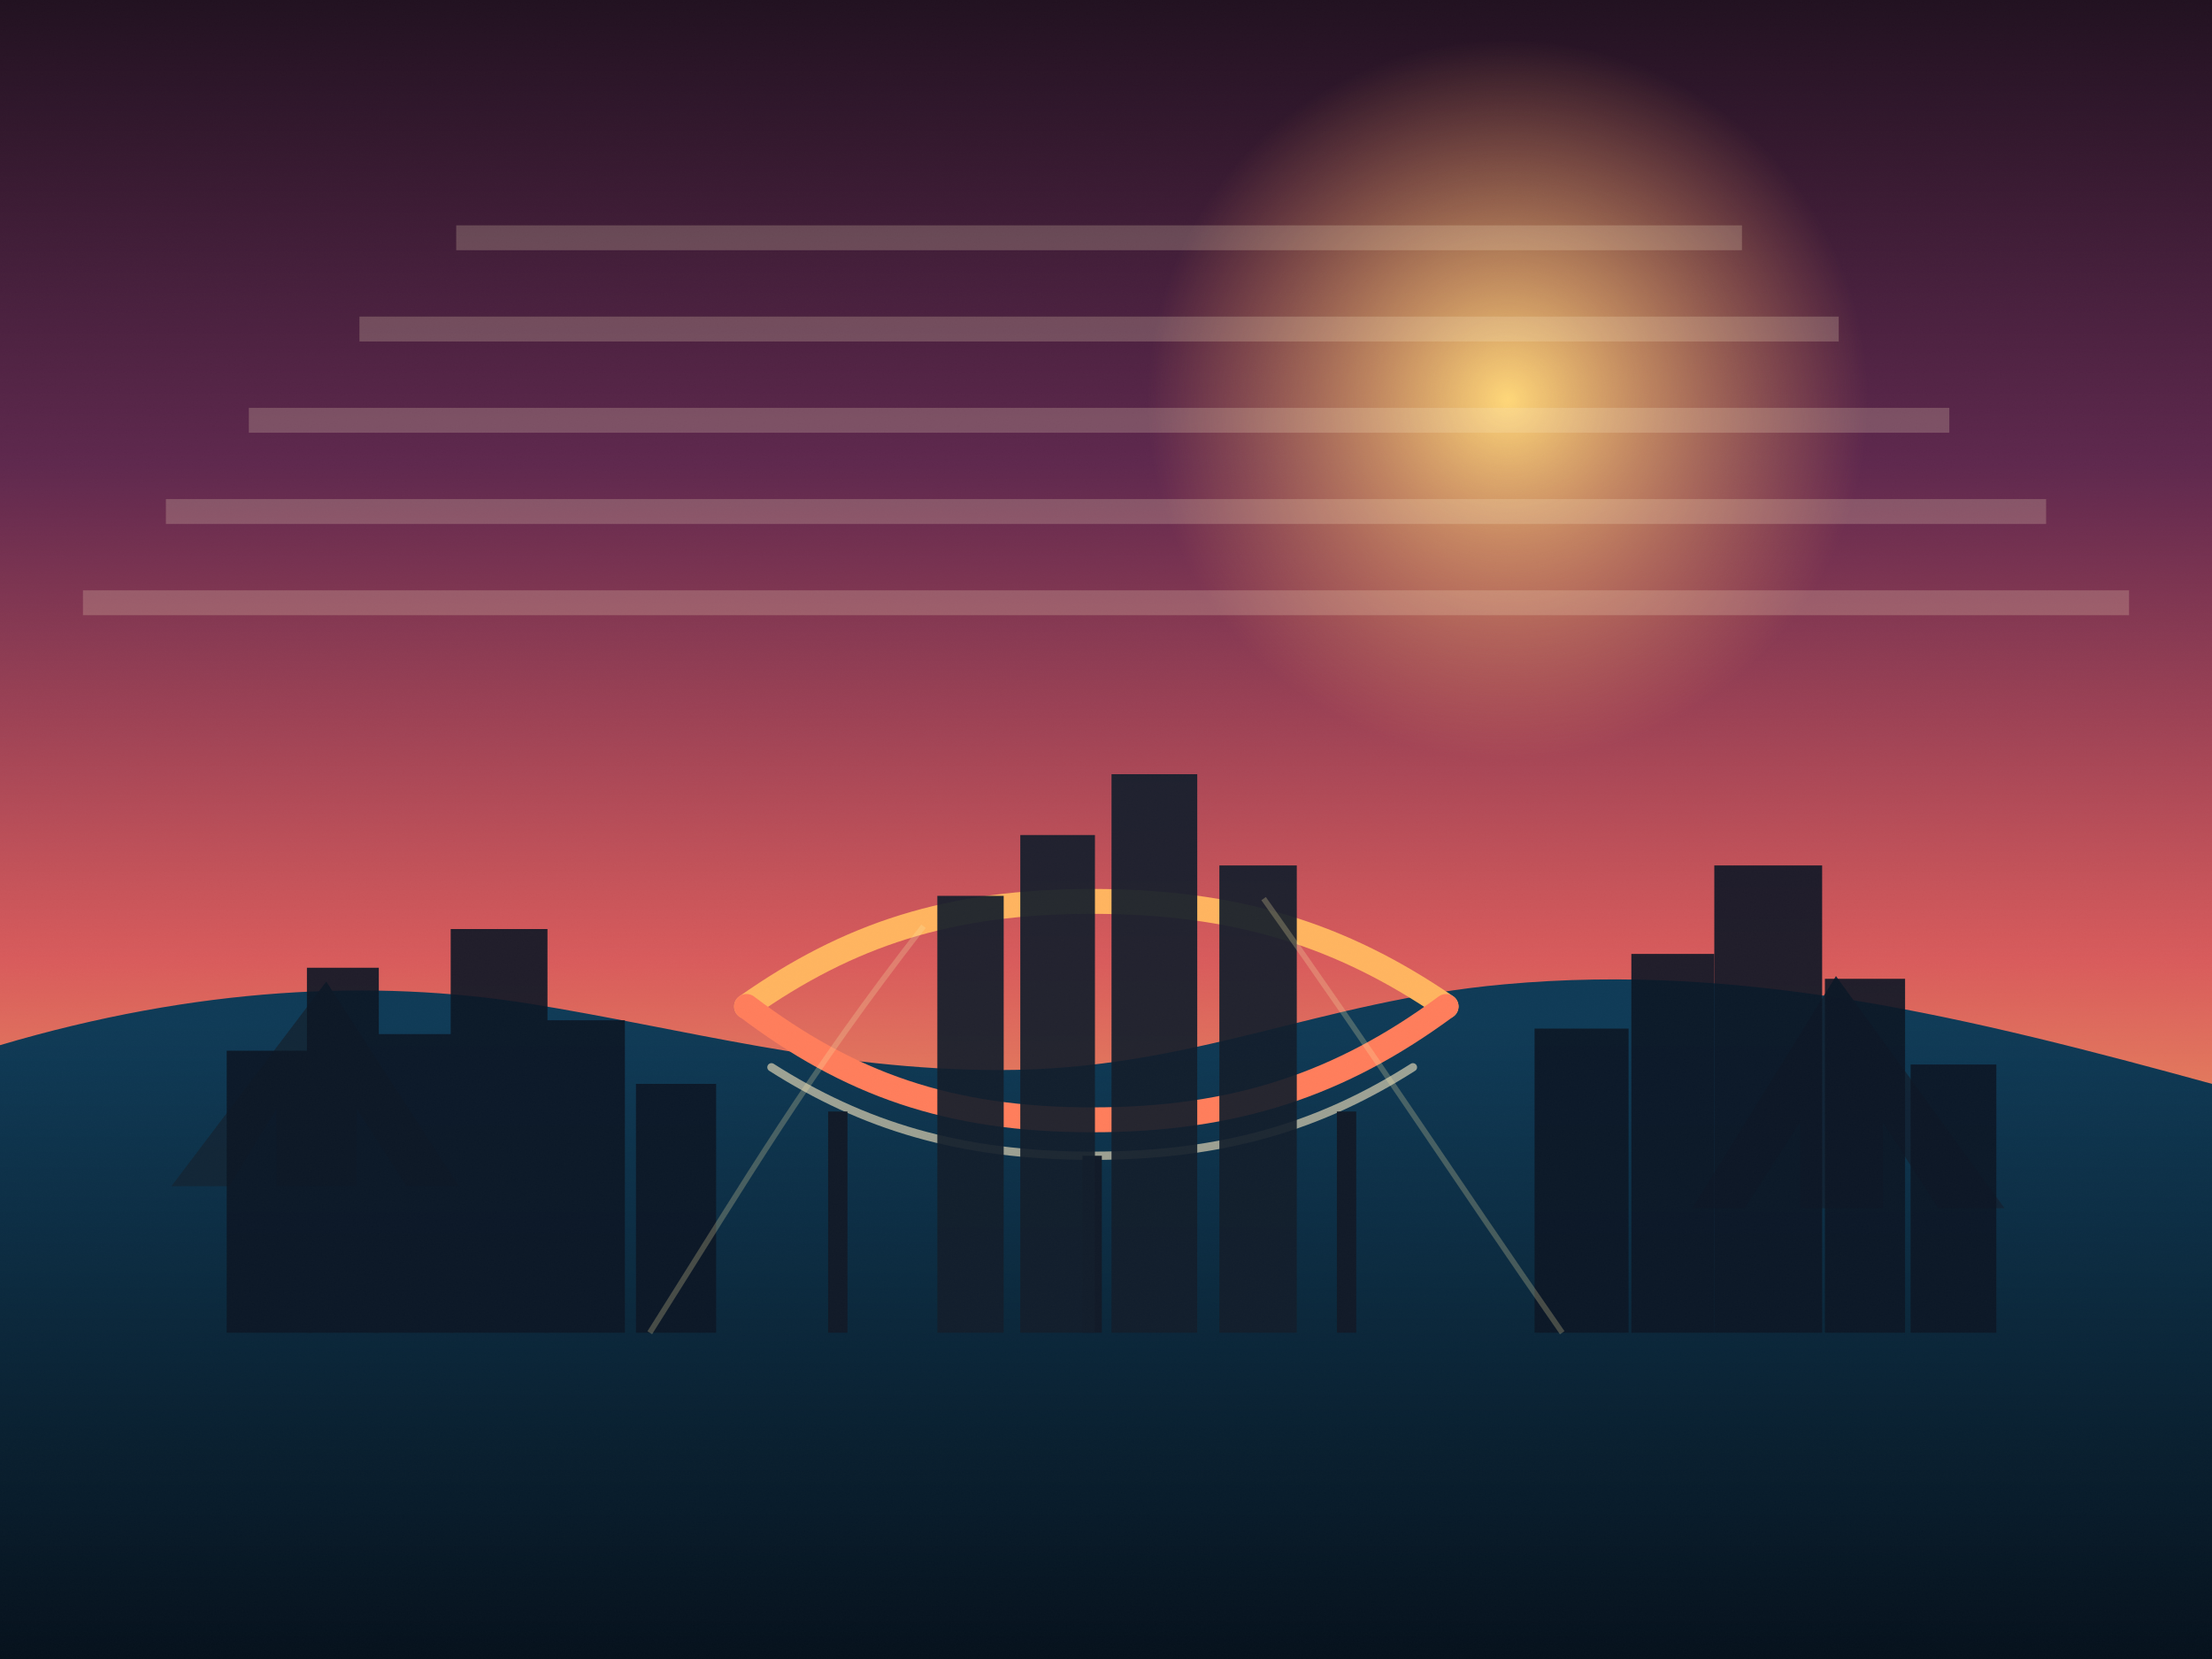
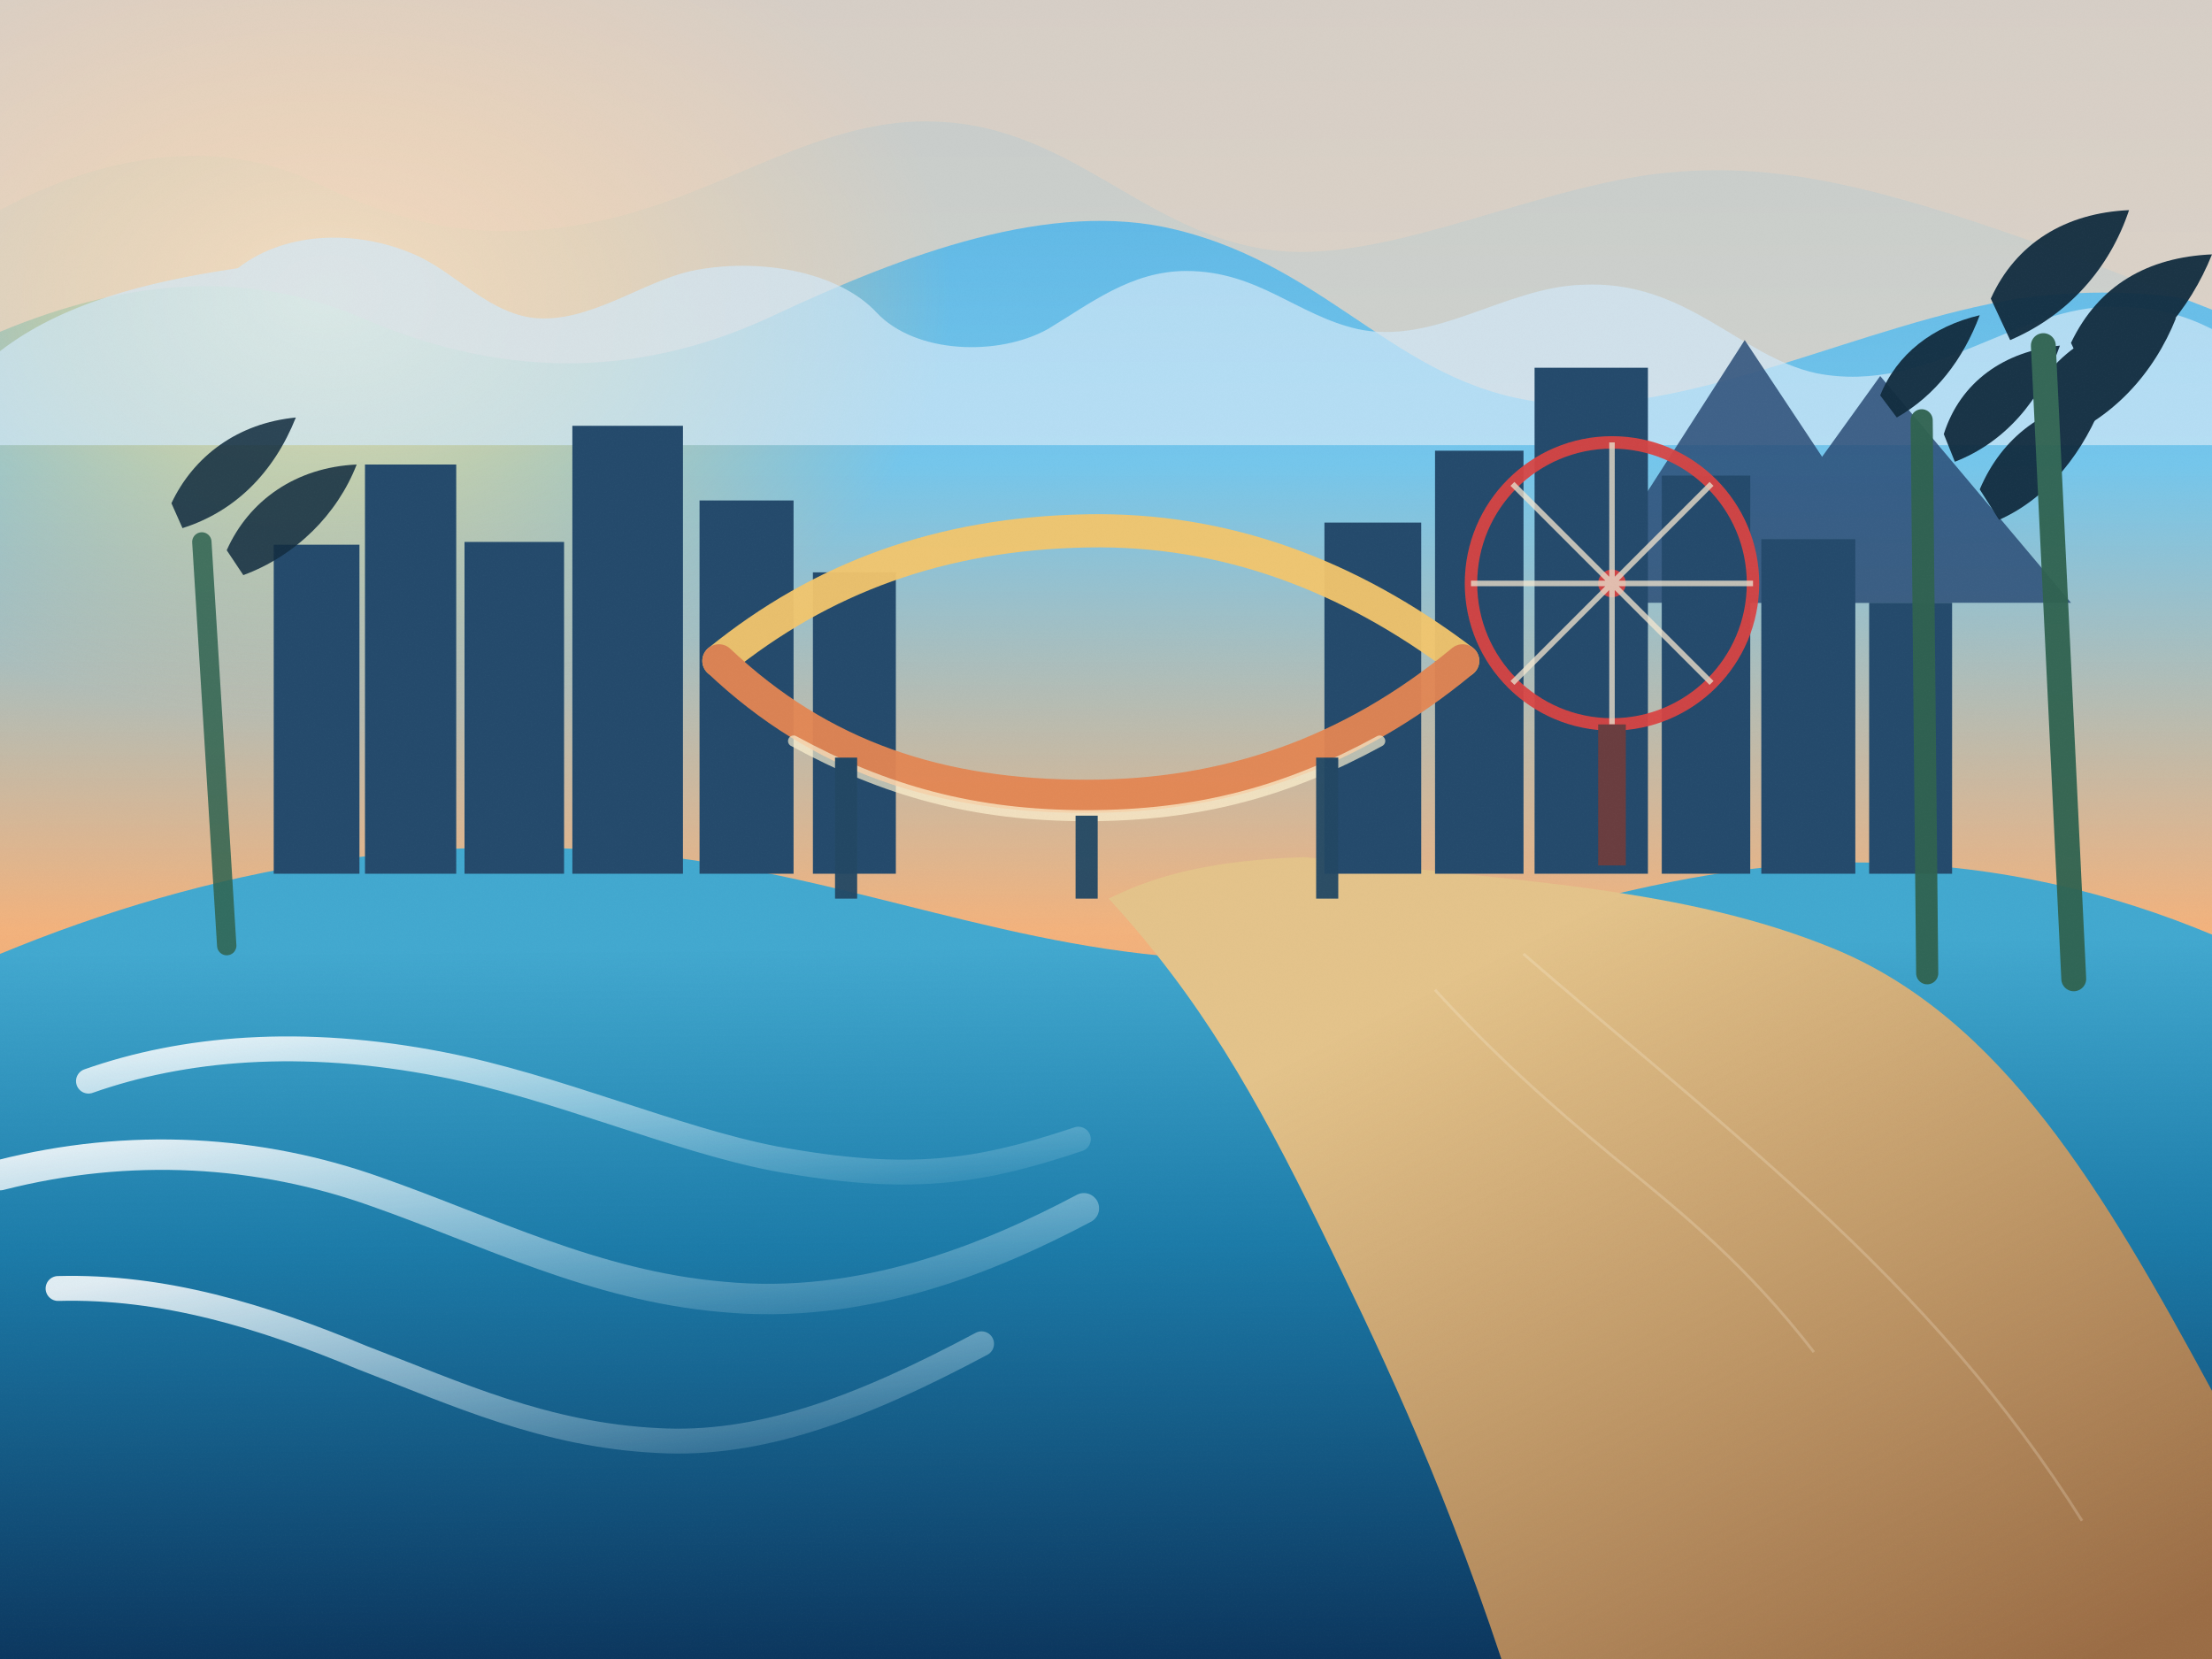
<svg xmlns="http://www.w3.org/2000/svg" width="1600" height="1200" viewBox="0 0 1600 1200" fill="none">
  <defs>
    <linearGradient id="sky" x1="800" y1="0" x2="800" y2="1200" gradientUnits="userSpaceOnUse">
-       <stop offset="0" stop-color="#20101F" />
-       <stop offset="0.28" stop-color="#5E274D" />
-       <stop offset="0.58" stop-color="#D95B5B" />
-       <stop offset="0.8" stop-color="#F7B15F" />
-       <stop offset="1" stop-color="#F8E8A8" />
+       <stop offset="0" stop-color="#4FADE2" />
+       <stop offset="0.28" stop-color="#74C6EC" />
+       <stop offset="0.56" stop-color="#F3B27C" />
+       <stop offset="0.8" stop-color="#E3935E" />
+       <stop offset="1" stop-color="#C96D47" />
    </linearGradient>
-     <linearGradient id="sea" x1="800" y1="740" x2="800" y2="1200" gradientUnits="userSpaceOnUse">
-       <stop offset="0" stop-color="#0E3A56" />
-       <stop offset="1" stop-color="#05101B" />
+     <linearGradient id="sea" x1="740" y1="684" x2="744" y2="1200" gradientUnits="userSpaceOnUse">
+       <stop offset="0" stop-color="#41A8CF" />
+       <stop offset="0.42" stop-color="#1A7AA8" />
+       <stop offset="1" stop-color="#0A355D" />
    </linearGradient>
-     <radialGradient id="sun" cx="0" cy="0" r="1" gradientUnits="userSpaceOnUse" gradientTransform="translate(1090 290) rotate(90) scale(260 260)">
-       <stop offset="0" stop-color="#FFD778" />
-       <stop offset="1" stop-color="#FF9C5E" stop-opacity="0" />
+     <linearGradient id="sand" x1="1220" y1="620" x2="1514" y2="1200" gradientUnits="userSpaceOnUse">
+       <stop offset="0" stop-color="#E4C38A" />
+       <stop offset="1" stop-color="#9A6C44" />
+     </linearGradient>
+     <radialGradient id="sun" cx="0" cy="0" r="1" gradientUnits="userSpaceOnUse" gradientTransform="translate(238 212) rotate(90) scale(310 450)">
+       <stop offset="0" stop-color="#FFF1BD" stop-opacity="0.9" />
+       <stop offset="0.46" stop-color="#FFD37B" stop-opacity="0.52" />
+       <stop offset="1" stop-color="#FFB564" stop-opacity="0" />
    </radialGradient>
    <filter id="grain" x="-20%" y="-20%" width="140%" height="140%">
-       <feTurbulence type="fractalNoise" baseFrequency="0.95" numOctaves="2" stitchTiles="stitch" />
+       <feTurbulence type="fractalNoise" baseFrequency="0.9" numOctaves="2" stitchTiles="stitch" />
      <feColorMatrix type="saturate" values="0" />
      <feComponentTransfer>
-         <feFuncA type="table" tableValues="0 0.04" />
+         <feFuncA type="table" tableValues="0 0.045" />
      </feComponentTransfer>
    </filter>
+     <linearGradient id="foam" x1="0" y1="0" x2="1" y2="1">
+       <stop offset="0" stop-color="#FFFFFF" stop-opacity="0.94" />
+       <stop offset="1" stop-color="#E3F8FF" stop-opacity="0.08" />
+     </linearGradient>
  </defs>
  <rect width="1600" height="1200" fill="url(#sky)" />
  <rect width="1600" height="1200" fill="url(#sun)" />
-   <g opacity="0.22" stroke="#FBEAC2" stroke-width="18">
-     <path d="M330 172H1260" />
-     <path d="M260 238H1330" />
-     <path d="M180 304H1410" />
-     <path d="M120 370H1480" />
-     <path d="M60 436H1540" />
+   <g opacity="0.82" fill="#F4D6C0">
+     <path d="M0 152C74 112 156 98 228 132C294 164 356 178 442 158C526 138 596 84 678 88C780 92 832 176 932 182C1010 186 1106 138 1196 126C1294 114 1382 138 1600 224V0H0V152Z" />
+     <path opacity="0.88" d="M0 240C96 200 182 196 262 230C354 270 454 278 560 228C654 184 760 144 850 166C966 194 1014 284 1126 292C1230 298 1348 234 1460 216C1516 208 1568 212 1600 220V0H0V240Z" />
  </g>
-   <path d="M0 756C142 714 270 708 383 726C495 744 600 774 723 774C862 774 954 724 1088 712C1262 696 1425 736 1600 784V1200H0V756Z" fill="url(#sea)" />
+   <g opacity="0.7" fill="#D1E8F8">
+     <path d="M172 194C208 166 262 166 304 186C332 200 354 226 386 230C426 234 464 204 500 196C548 186 606 196 634 226C662 256 722 258 758 238C788 220 818 196 858 196C910 196 938 228 982 238C1038 250 1088 208 1144 206C1220 202 1258 258 1314 270C1396 286 1460 220 1530 222C1560 222 1580 228 1600 238V322H0V254C44 220 104 204 172 194Z" />
+   </g>
+   <path d="M0 690C150 628 316 596 500 622C640 642 760 696 906 694C1068 692 1184 620 1356 624C1448 626 1528 646 1600 676V1200H0V690Z" fill="url(#sea)" />
+   <path d="M944 620C1102 638 1218 642 1326 686C1448 736 1522 862 1600 1006V1200H1086C1040 1062 994 968 956 890C908 792 868 722 802 650C838 632 880 622 944 620Z" fill="url(#sand)" />
+   <g opacity="0.92">
+     <path d="M64 782C132 758 218 750 320 770C402 786 488 824 560 838C658 856 708 848 780 824" stroke="url(#foam)" stroke-width="18" stroke-linecap="round" />
+     <path d="M0 850C94 826 188 832 272 862C352 890 430 930 522 938C624 948 716 910 784 874" stroke="url(#foam)" stroke-width="22" stroke-linecap="round" />
+     <path d="M42 932C118 930 190 952 262 982C330 1008 394 1038 476 1042C548 1046 620 1020 710 972" stroke="url(#foam)" stroke-width="18" stroke-linecap="round" />
+   </g>
+   <g opacity="0.85" fill="#294B75">
+     <path d="M1140 436L1262 246L1388 436H1140Z" />
+     <path d="M1242 436L1360 272L1498 436H1242Z" />
+   </g>
+   <g fill="#23496B">
+     <path d="M198 394H260V632H198V394Z" />
+     <path d="M264 336H330V632H264V336Z" />
+     <path d="M336 392H408V632H336V392Z" />
+     <path d="M414 308H494V632H414V308Z" />
+     <path d="M506 362H574V632H506V362Z" />
+     <path d="M588 414H648V632H588V414Z" />
+     <path d="M958 378H1028V632H958V378Z" />
+     <path d="M1038 326H1102V632H1038V326Z" />
+     <path d="M1110 266H1192V632H1110V266Z" />
+     <path d="M1202 344H1266V632H1202V344Z" />
+     <path d="M1274 390H1342V632H1274V390Z" />
+     <path d="M1352 436H1412V632H1352V436Z" />
+   </g>
  <g opacity="0.95">
-     <path d="M124 858L236 710L332 858H294L258 802V858H200V802L166 858H124Z" fill="#112535" />
-     <path d="M1450 874L1328 706L1224 874H1262L1302 812V874H1362V812L1402 874H1450Z" fill="#102233" />
+     <path d="M520 478C594 418 680 386 786 384C886 382 976 416 1058 478" stroke="#F2C56C" stroke-width="24" stroke-linecap="round" />
+     <path d="M520 478C594 548 680 576 786 576C886 576 976 546 1058 478" stroke="#E38552" stroke-width="24" stroke-linecap="round" />
+     <path d="M574 536C640 572 704 590 786 590C868 590 932 572 998 536" stroke="#FFF3D0" stroke-width="8" stroke-linecap="round" opacity="0.72" />
+     <path d="M612 548V650" stroke="#214663" stroke-width="16" />
+     <path d="M786 590V650" stroke="#214663" stroke-width="16" />
+     <path d="M960 548V650" stroke="#214663" stroke-width="16" />
  </g>
-   <g opacity="0.9" fill="#0B1523">
-     <path d="M164 760H226V964H164V760Z" />
-     <path d="M222 700H274V964H222V700Z" />
-     <path d="M270 748H328V964H270V748Z" />
-     <path d="M326 672H396V964H326V672Z" />
-     <path d="M394 738H452V964H394V738Z" />
-     <path d="M460 784H518V964H460V784Z" />
-     <path d="M1110 744H1178V964H1110V744Z" />
-     <path d="M1180 690H1240V964H1180V690Z" />
-     <path d="M1240 626H1318V964H1240V626Z" />
-     <path d="M1320 708H1378V964H1320V708Z" />
-     <path d="M1382 770H1444V964H1382V770Z" />
+   <g opacity="0.94">
+     <circle cx="1166" cy="422" r="102" stroke="#D84342" stroke-width="9" />
+     <circle cx="1166" cy="422" r="10" fill="#D84342" />
+     <path d="M1166 320V524M1064 422H1268M1094 350L1238 494M1094 494L1238 350" stroke="#F4E6D0" stroke-width="4" opacity="0.8" />
+     <path d="M1156 524H1176V626H1156V524Z" fill="#6D3B3C" />
  </g>
-   <g>
-     <path d="M540 728C614 676 686 652 790 652C894 652 970 676 1046 728" stroke="#FFB45F" stroke-width="18" stroke-linecap="round" />
-     <path d="M540 728C614 784 686 810 790 810C894 810 970 784 1046 728" stroke="#FF7D5B" stroke-width="18" stroke-linecap="round" />
-     <path d="M558 772C624 814 694 836 790 836C886 836 956 814 1022 772" stroke="#FBEAC2" stroke-width="6" stroke-linecap="round" opacity="0.6" />
-     <path d="M606 804L606 964" stroke="#101927" stroke-width="14" />
-     <path d="M790 836L790 964" stroke="#101927" stroke-width="14" />
-     <path d="M974 804L974 964" stroke="#101927" stroke-width="14" />
+   <g opacity="0.95" fill="#102B3E">
+     <path d="M1360 286C1372 256 1398 236 1432 228C1420 260 1400 286 1372 302L1360 286Z" />
+     <path d="M1406 314C1418 276 1450 254 1490 250C1476 290 1450 320 1414 334L1406 314Z" />
+     <path d="M1432 354C1448 316 1480 292 1522 288C1508 326 1482 360 1446 376L1432 354Z" />
+     <path d="M1390 304L1394 704" stroke="#2E624F" stroke-width="16" stroke-linecap="round" />
+     <path d="M1440 216C1458 176 1494 154 1540 152C1526 194 1496 228 1454 246L1440 216Z" />
+     <path d="M1498 248C1518 206 1554 186 1600 184C1584 224 1554 260 1512 278L1498 248Z" />
+     <path d="M1470 286C1492 248 1528 230 1574 230C1558 270 1528 304 1484 320L1470 286Z" />
+     <path d="M1478 250L1500 708" stroke="#2E624F" stroke-width="18" stroke-linecap="round" />
  </g>
-   <g opacity="0.92" fill="#111C2A">
-     <path d="M678 648H726V964H678V648Z" />
-     <path d="M738 604H792V964H738V604Z" />
-     <path d="M804 560H866V964H804V560Z" />
-     <path d="M882 626H938V964H882V626Z" />
+   <g opacity="0.86" fill="#102B3E">
+     <path d="M124 364C140 330 172 306 214 302C198 342 170 370 132 382L124 364Z" />
+     <path d="M164 398C180 362 214 338 258 336C244 372 214 402 176 416L164 398Z" />
+     <path d="M146 392L164 684" stroke="#2E624F" stroke-width="14" stroke-linecap="round" />
  </g>
-   <path d="M470 964C542 850 584 778 668 670" stroke="#F7E8A8" stroke-width="4" opacity="0.25" />
-   <path d="M1130 964C1048 846 998 768 914 650" stroke="#F7E8A8" stroke-width="4" opacity="0.25" />
-   <rect width="1600" height="1200" filter="url(#grain)" opacity="0.55" />
+   <g opacity="0.22">
+     <path d="M1038 716C1080 762 1120 798 1166 836C1220 880 1264 916 1312 978" stroke="#FFF6E5" stroke-width="2" />
+     <path d="M1102 690C1164 744 1234 800 1310 870C1388 942 1452 1014 1506 1100" stroke="#FFF6E5" stroke-width="2" />
+   </g>
+   <rect width="1600" height="1200" filter="url(#grain)" opacity="0.6" />
</svg>
